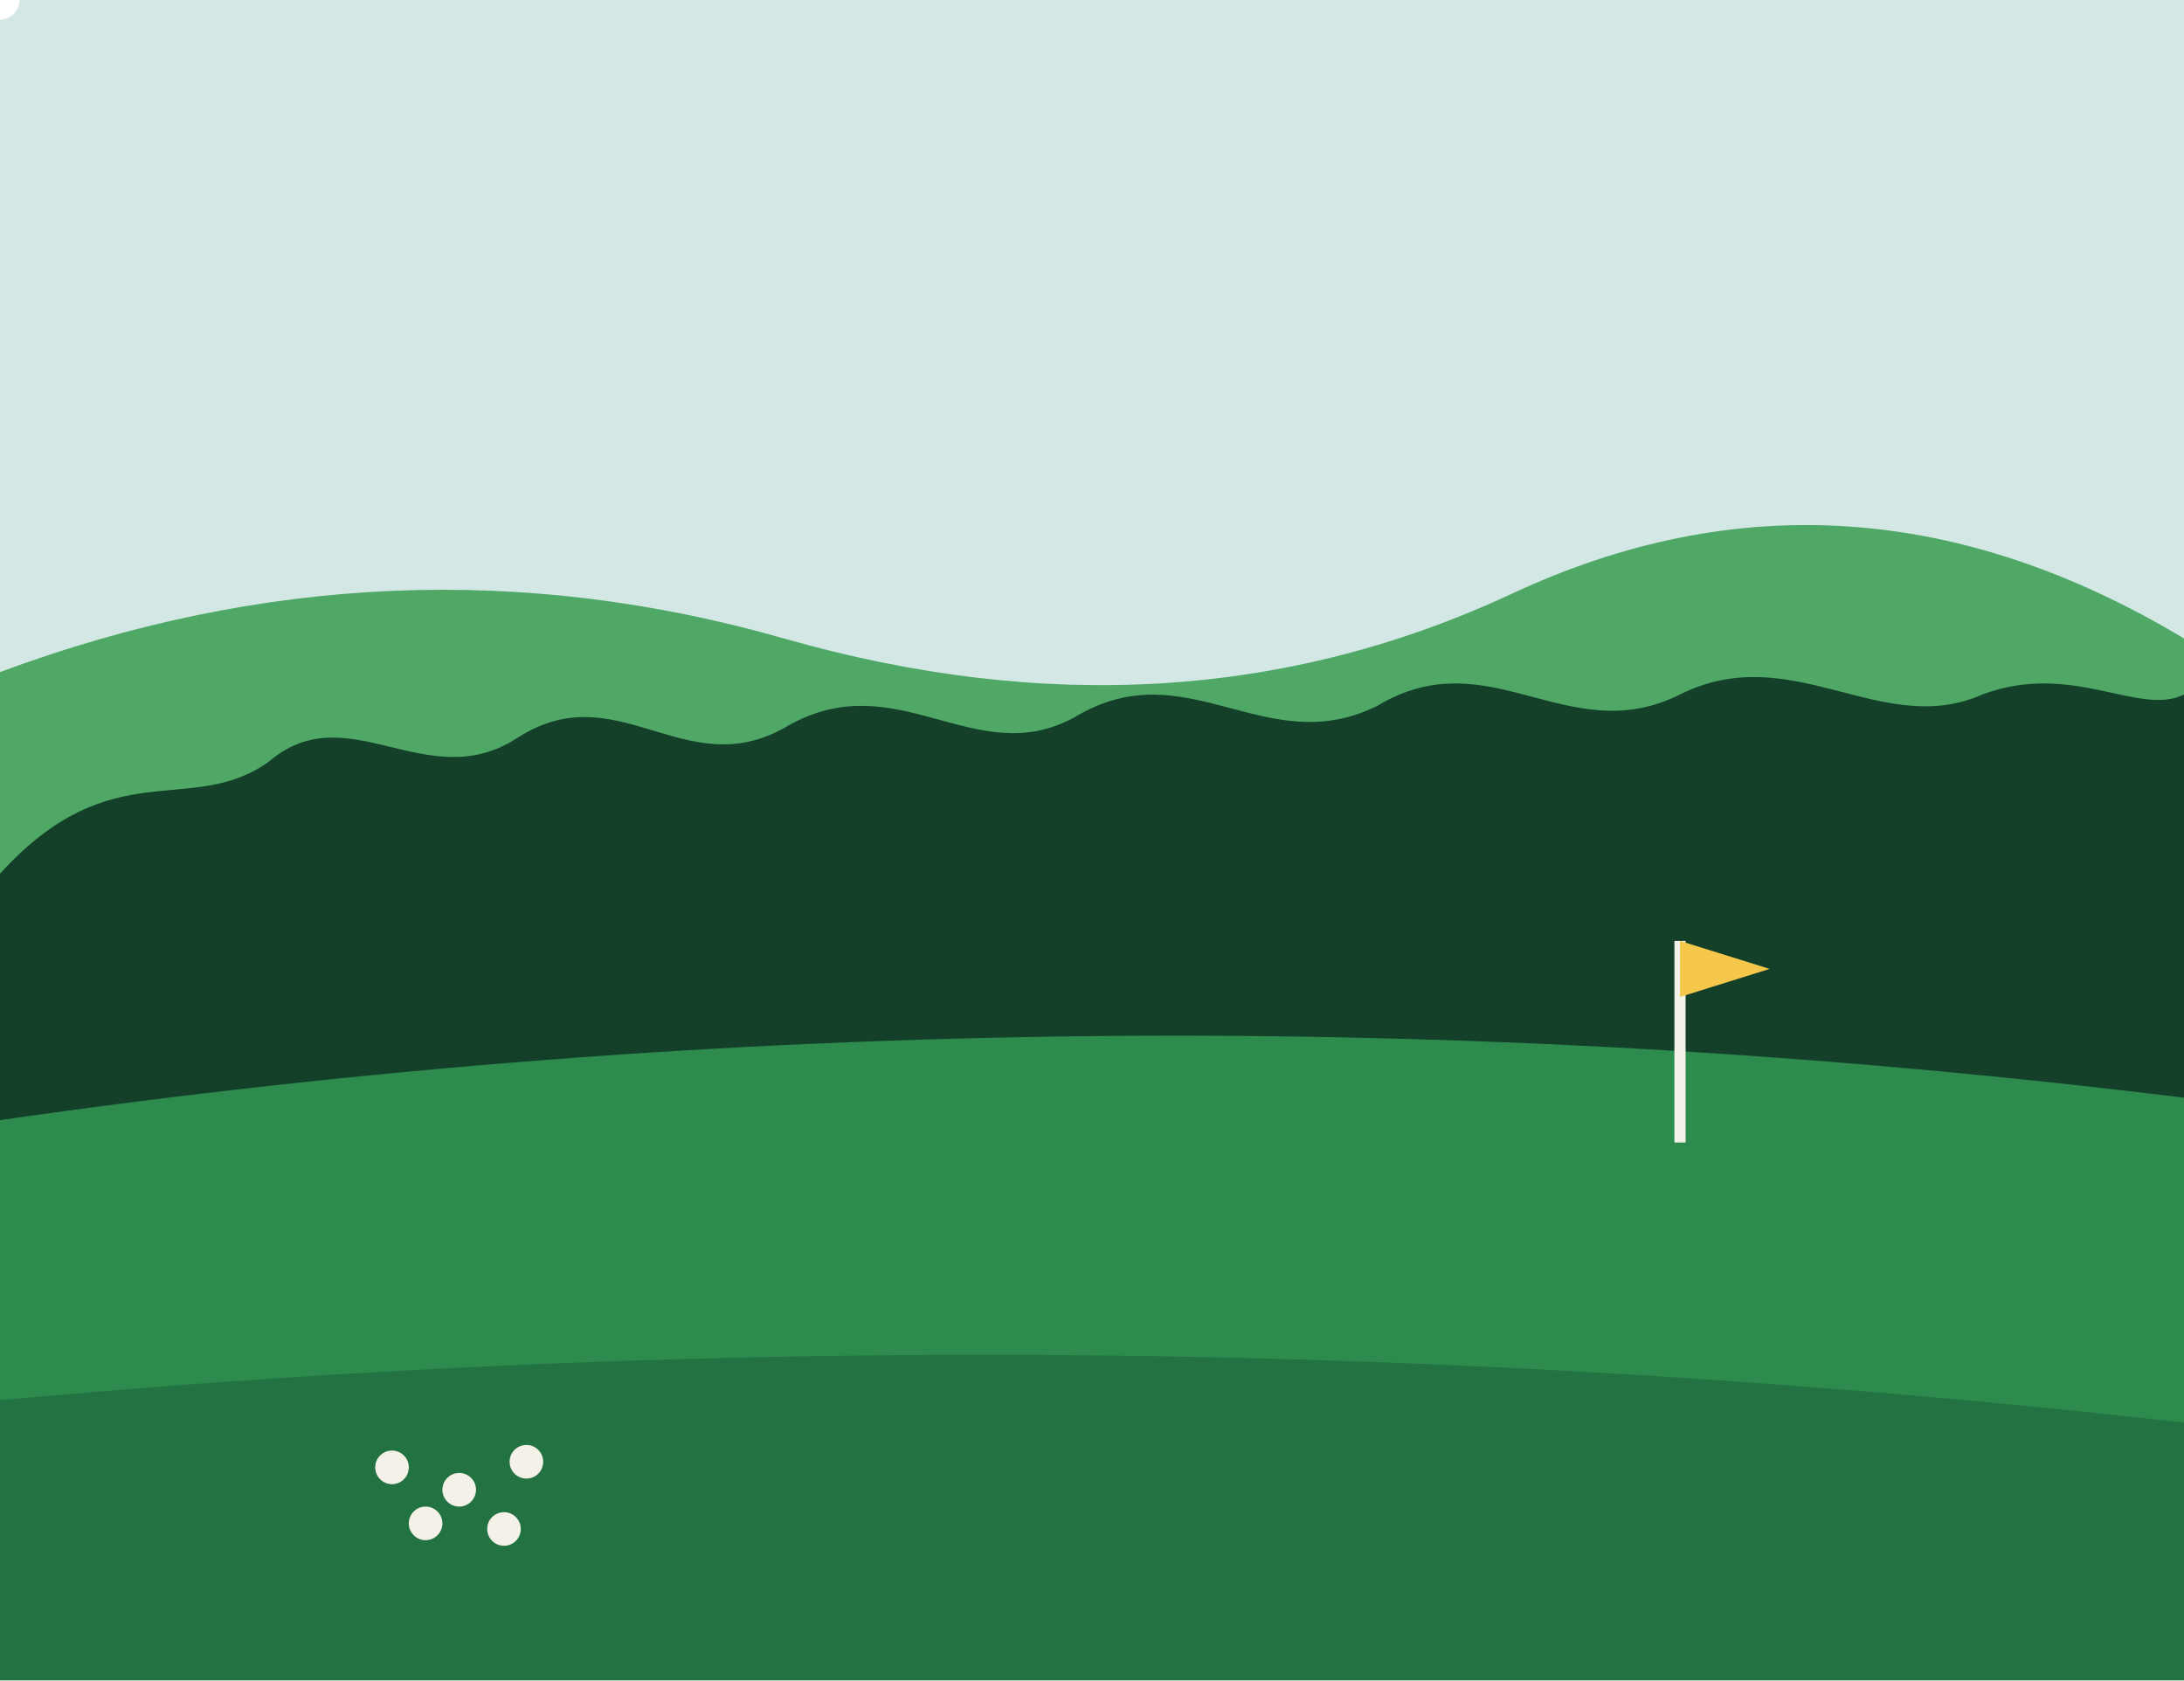
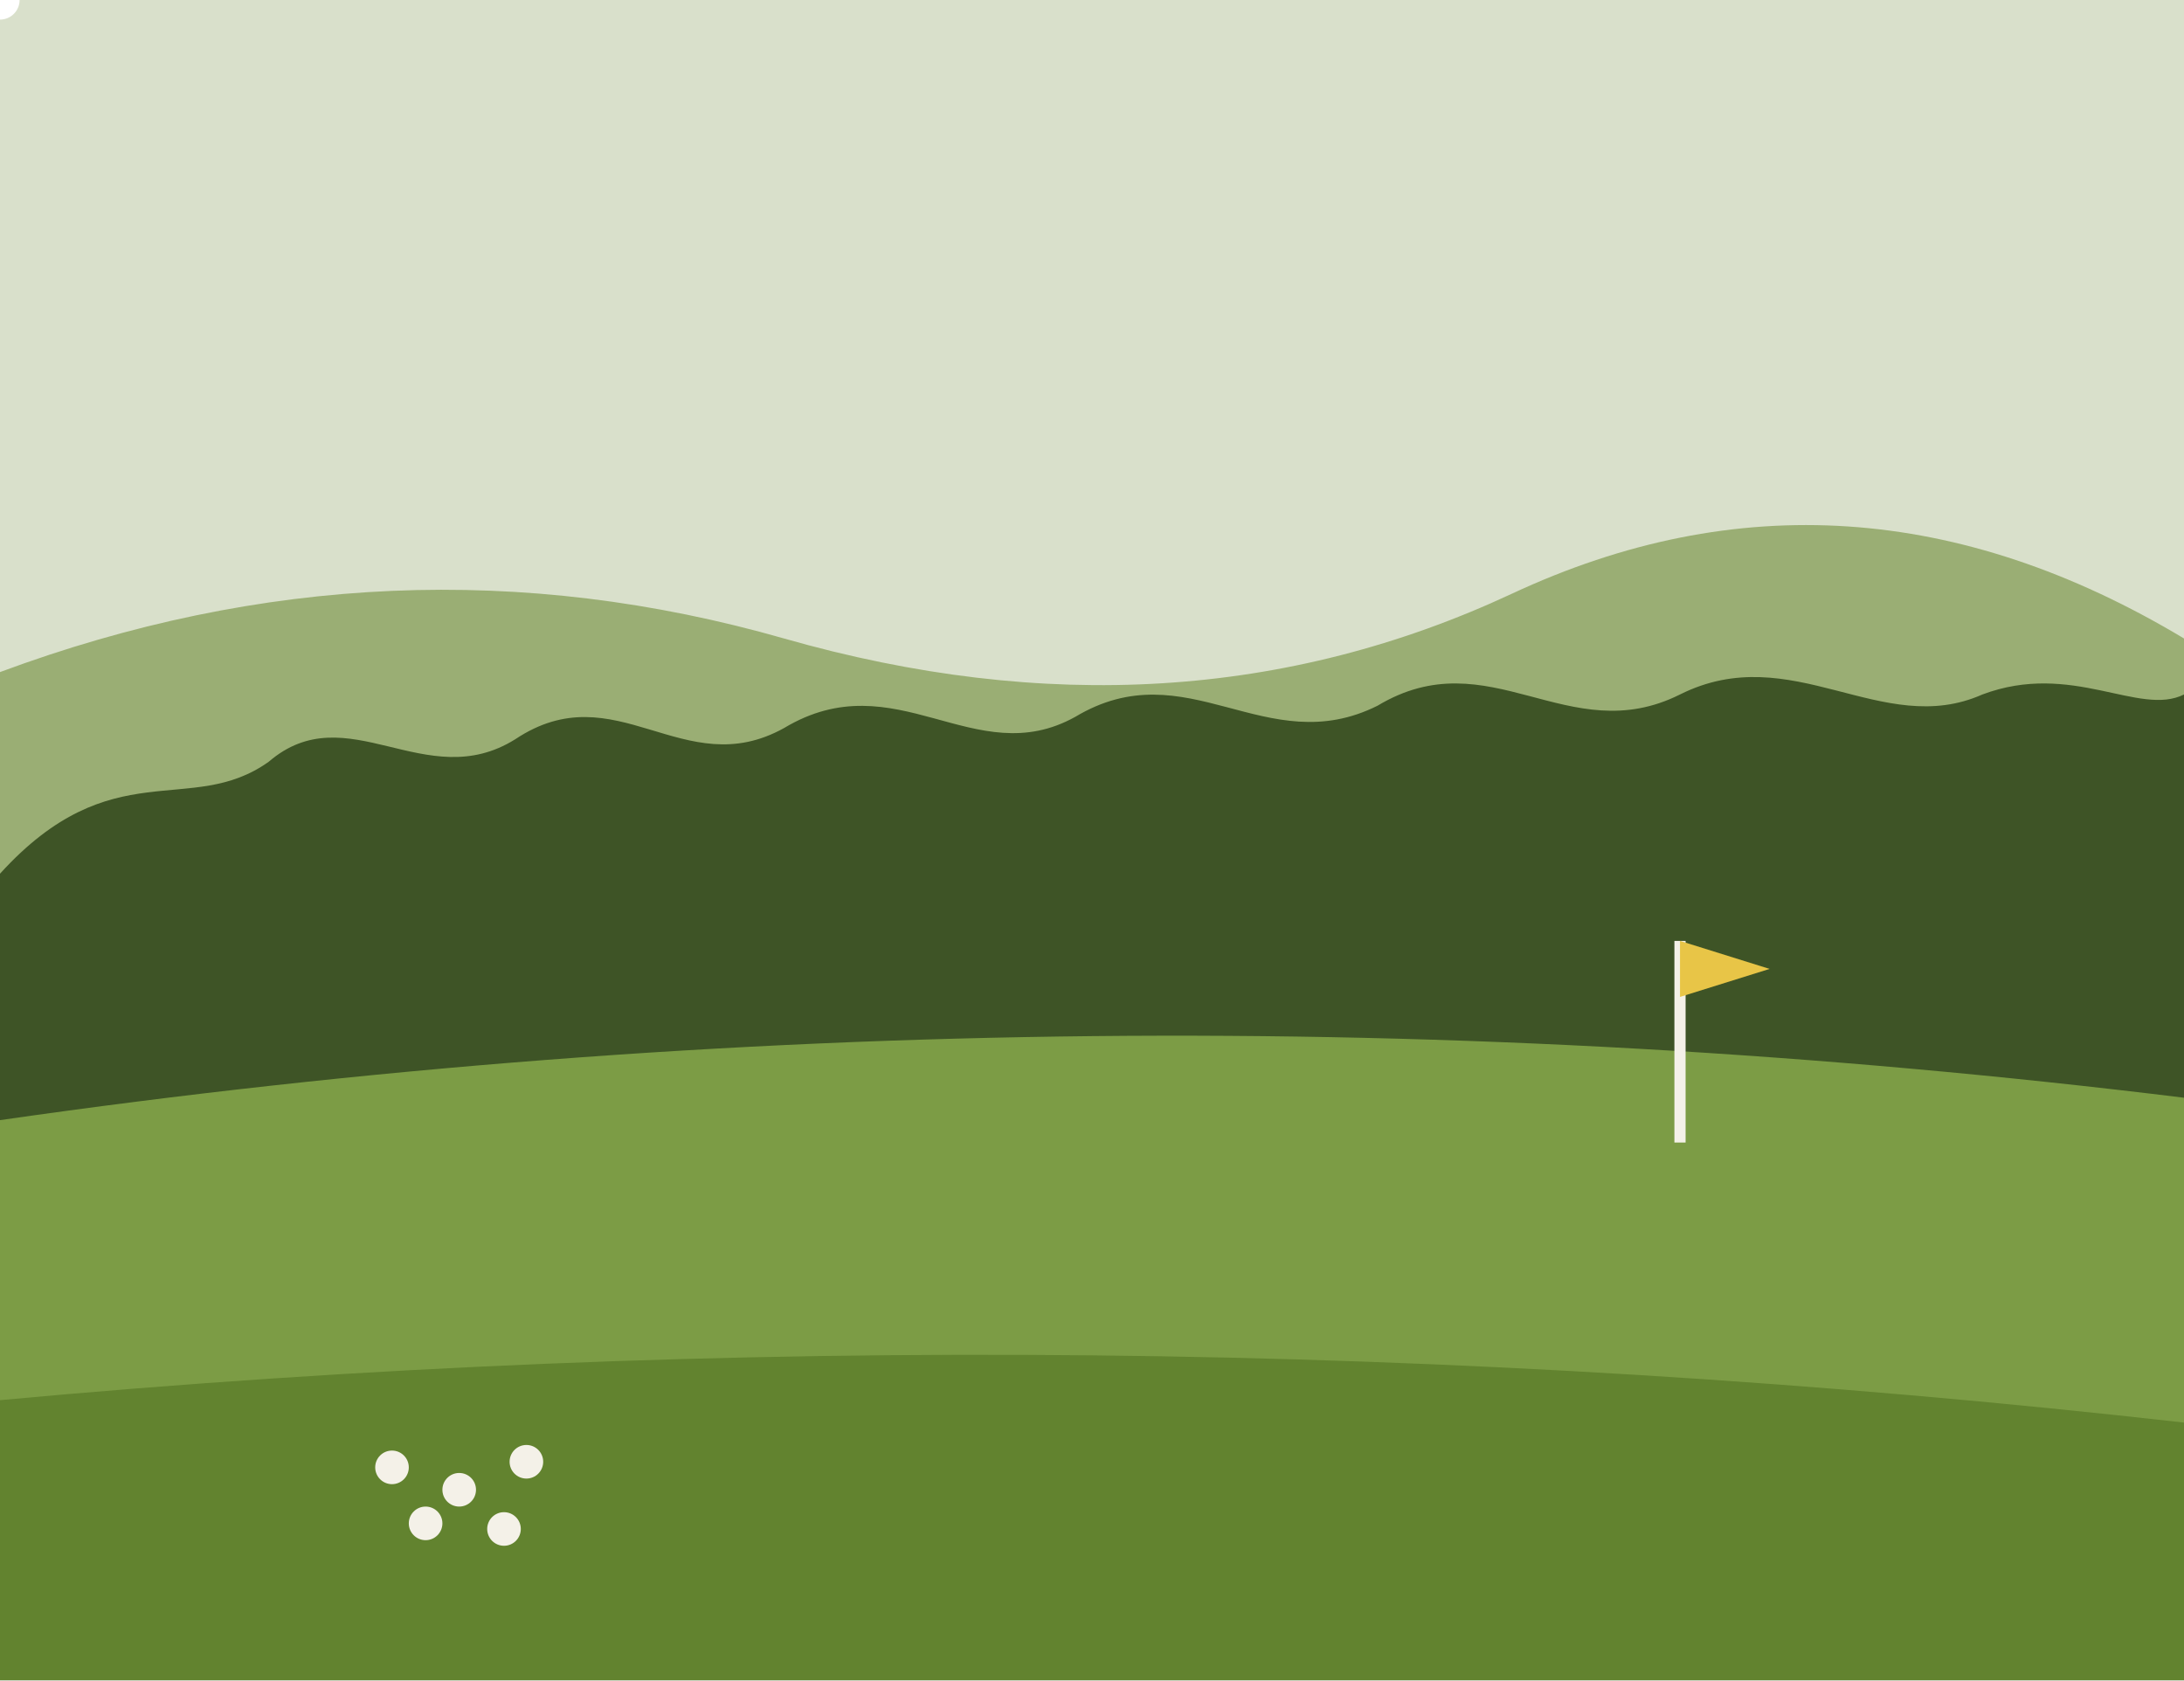
<svg xmlns="http://www.w3.org/2000/svg" viewBox="0 0 390 300" preserveAspectRatio="xMidYMid slice">
  <style>.flag{transform-box:fill-box;transform-origin:0 50%;animation:flag 2.6s ease-in-out infinite}@keyframes flag{0%,100%{transform:none}50%{transform:skewY(-9deg) scaleX(.84)}}@media (prefers-reduced-motion:reduce){.flag{animation:none}.ball{display:none}}</style>
-   <rect width="390" height="300" fill="#D3E7E4" />
-   <path d="M0 120 Q70 94 140 114 T270 106 T390 114 V300 H0Z" fill="#4FA866" />
-   <path d="M0 156 C20 134 34 146 48 136 C62 124 76 142 92 132 C110 120 122 140 140 130 C160 118 174 138 192 128 C212 116 226 136 246 126 C266 114 280 134 300 124 C320 114 336 132 354 124 C370 118 382 128 390 124 V300 H0Z" fill="#14402A" />
-   <path d="M0 200 Q195 172 390 196 V300 H0Z" fill="#2E8B4E" />
-   <path d="M0 250 Q195 232 390 254 V300 H0Z" fill="#237342" />
+   <rect width="390" height="300" fill="#D9E0CB" />
+   <path d="M0 120 Q70 94 140 114 T270 106 T390 114 V300 H0Z" fill="#9AAE74" />
+   <path d="M0 156 C20 134 34 146 48 136 C62 124 76 142 92 132 C110 120 122 140 140 130 C160 118 174 138 192 128 C212 116 226 136 246 126 C266 114 280 134 300 124 C320 114 336 132 354 124 C370 118 382 128 390 124 V300 H0Z" fill="#3E5426" />
+   <path d="M0 200 Q195 172 390 196 V300 H0Z" fill="#7C9C45" />
+   <path d="M0 250 Q195 232 390 254 V300 H0Z" fill="#62832F" />
  <g fill="#F4F1E8">
    <circle cx="70" cy="262" r="3" />
    <circle cx="82" cy="266" r="3" />
    <circle cx="94" cy="261" r="3" />
    <circle cx="76" cy="272" r="3" />
    <circle cx="90" cy="273" r="3" />
  </g>
  <line x1="300" y1="168" x2="300" y2="204" stroke="#F4F1E8" stroke-width="2" />
-   <path class="flag" d="M300 168 l16 5 -16 5z" fill="#F5C84C" />
+   <path class="flag" d="M300 168 l16 5 -16 5z" fill="#E8C547" />
  <circle class="ball" r="3.5" fill="#FFFFFF">
    <animateMotion dur="2.8s" repeatCount="indefinite" path="M84 262 Q190 40 300 200" calcMode="spline" keyTimes="0;1" keySplines=".25 .6 .4 1" />
    <animate attributeName="opacity" values="0;1;1;0" keyTimes="0;.08;.85;1" dur="2.8s" repeatCount="indefinite" />
  </circle>
</svg>
